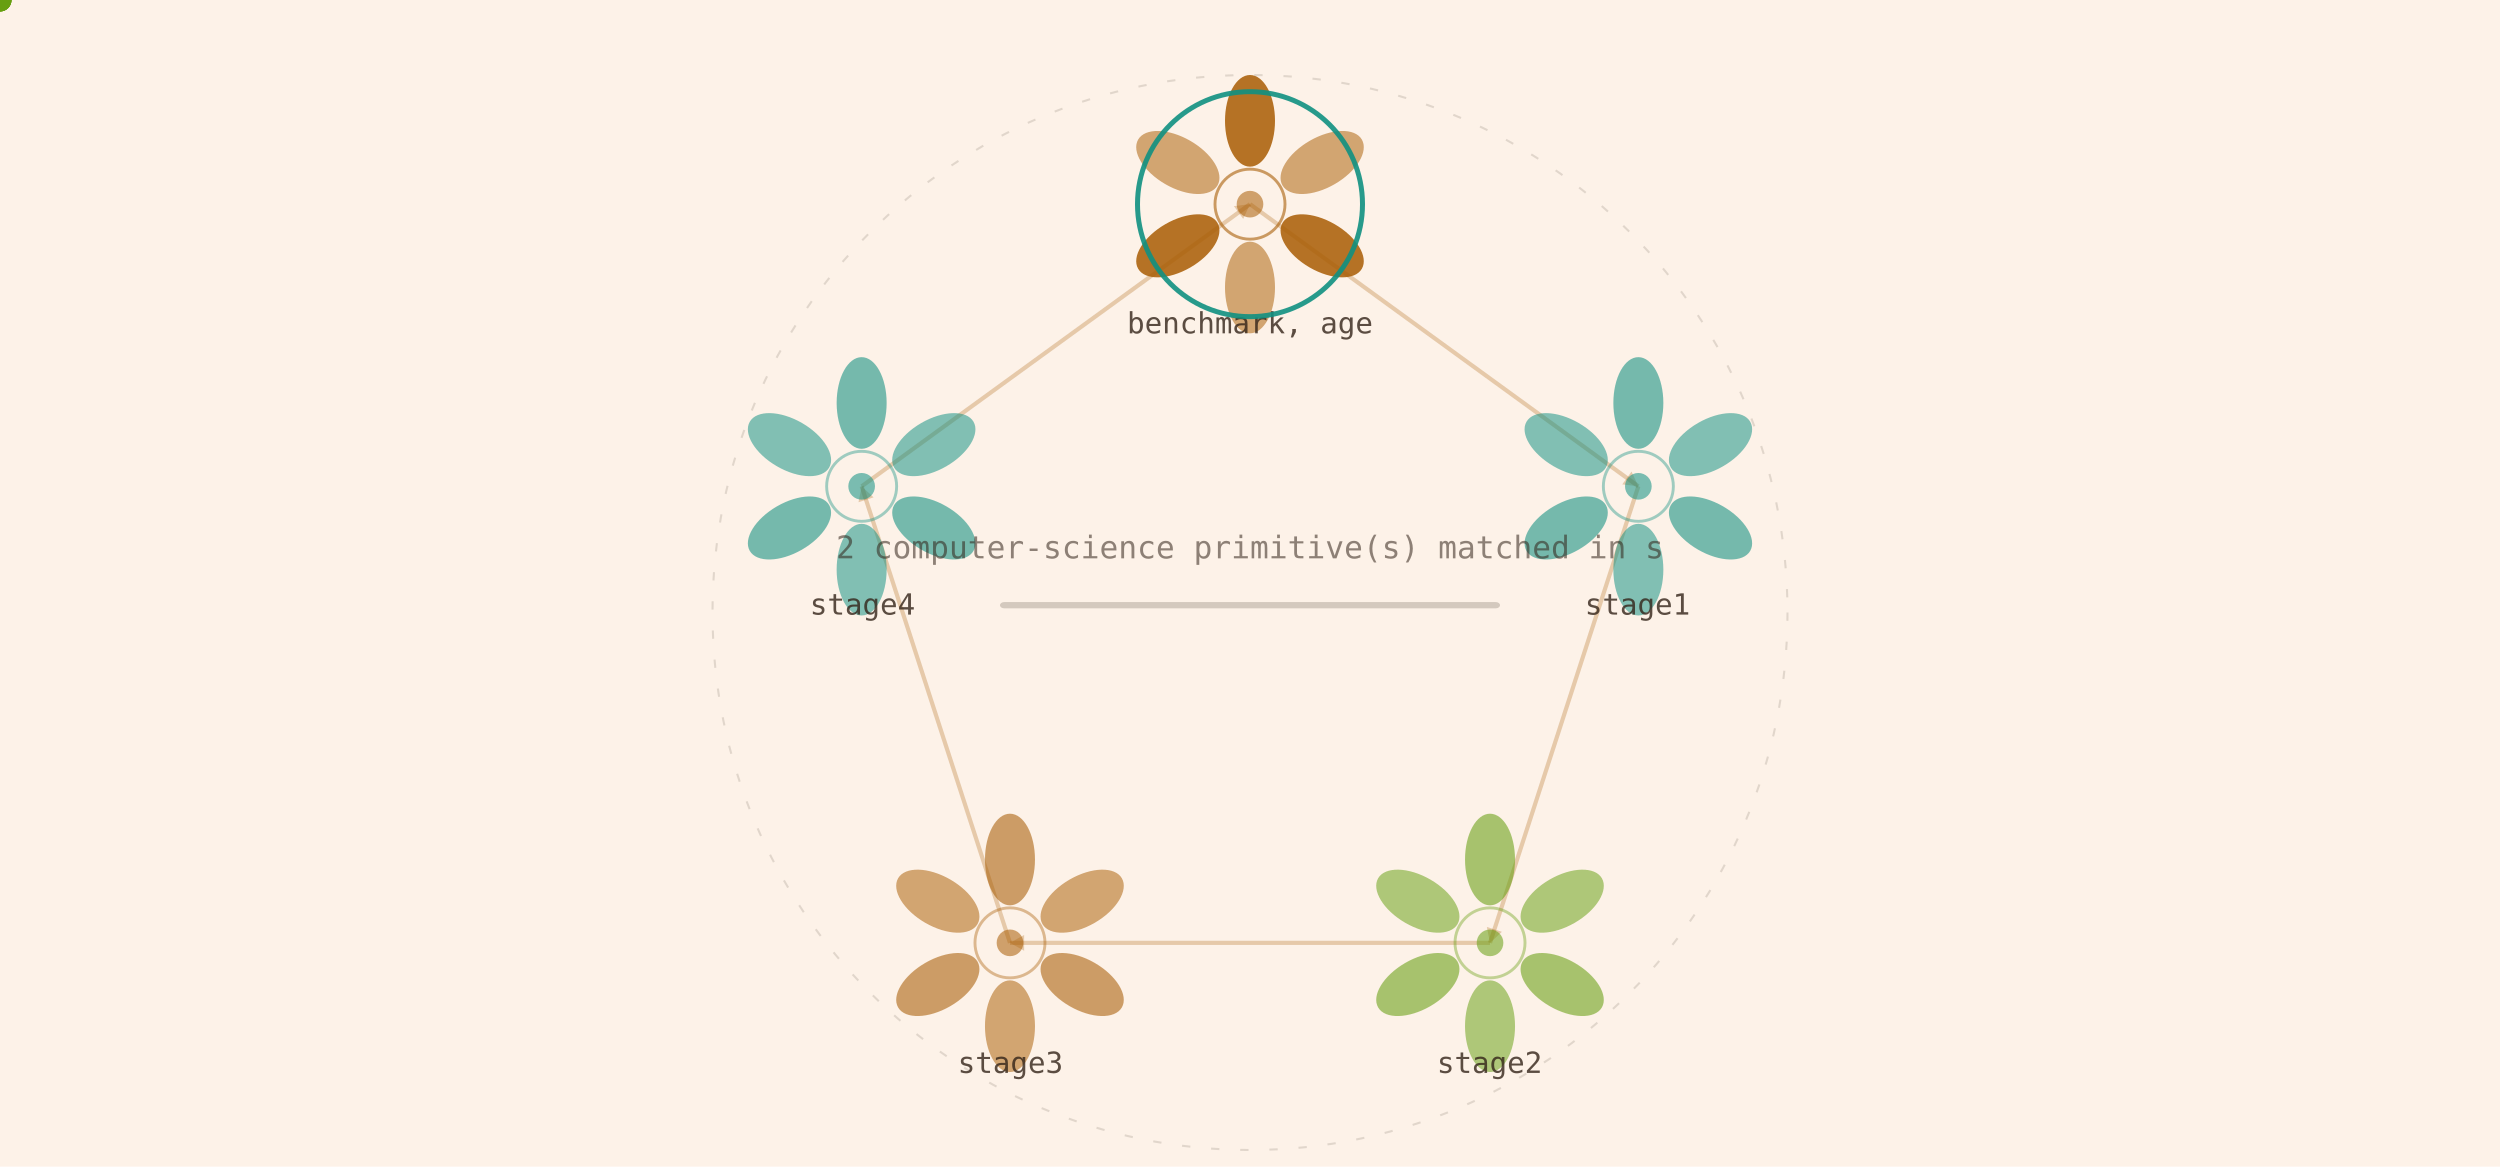
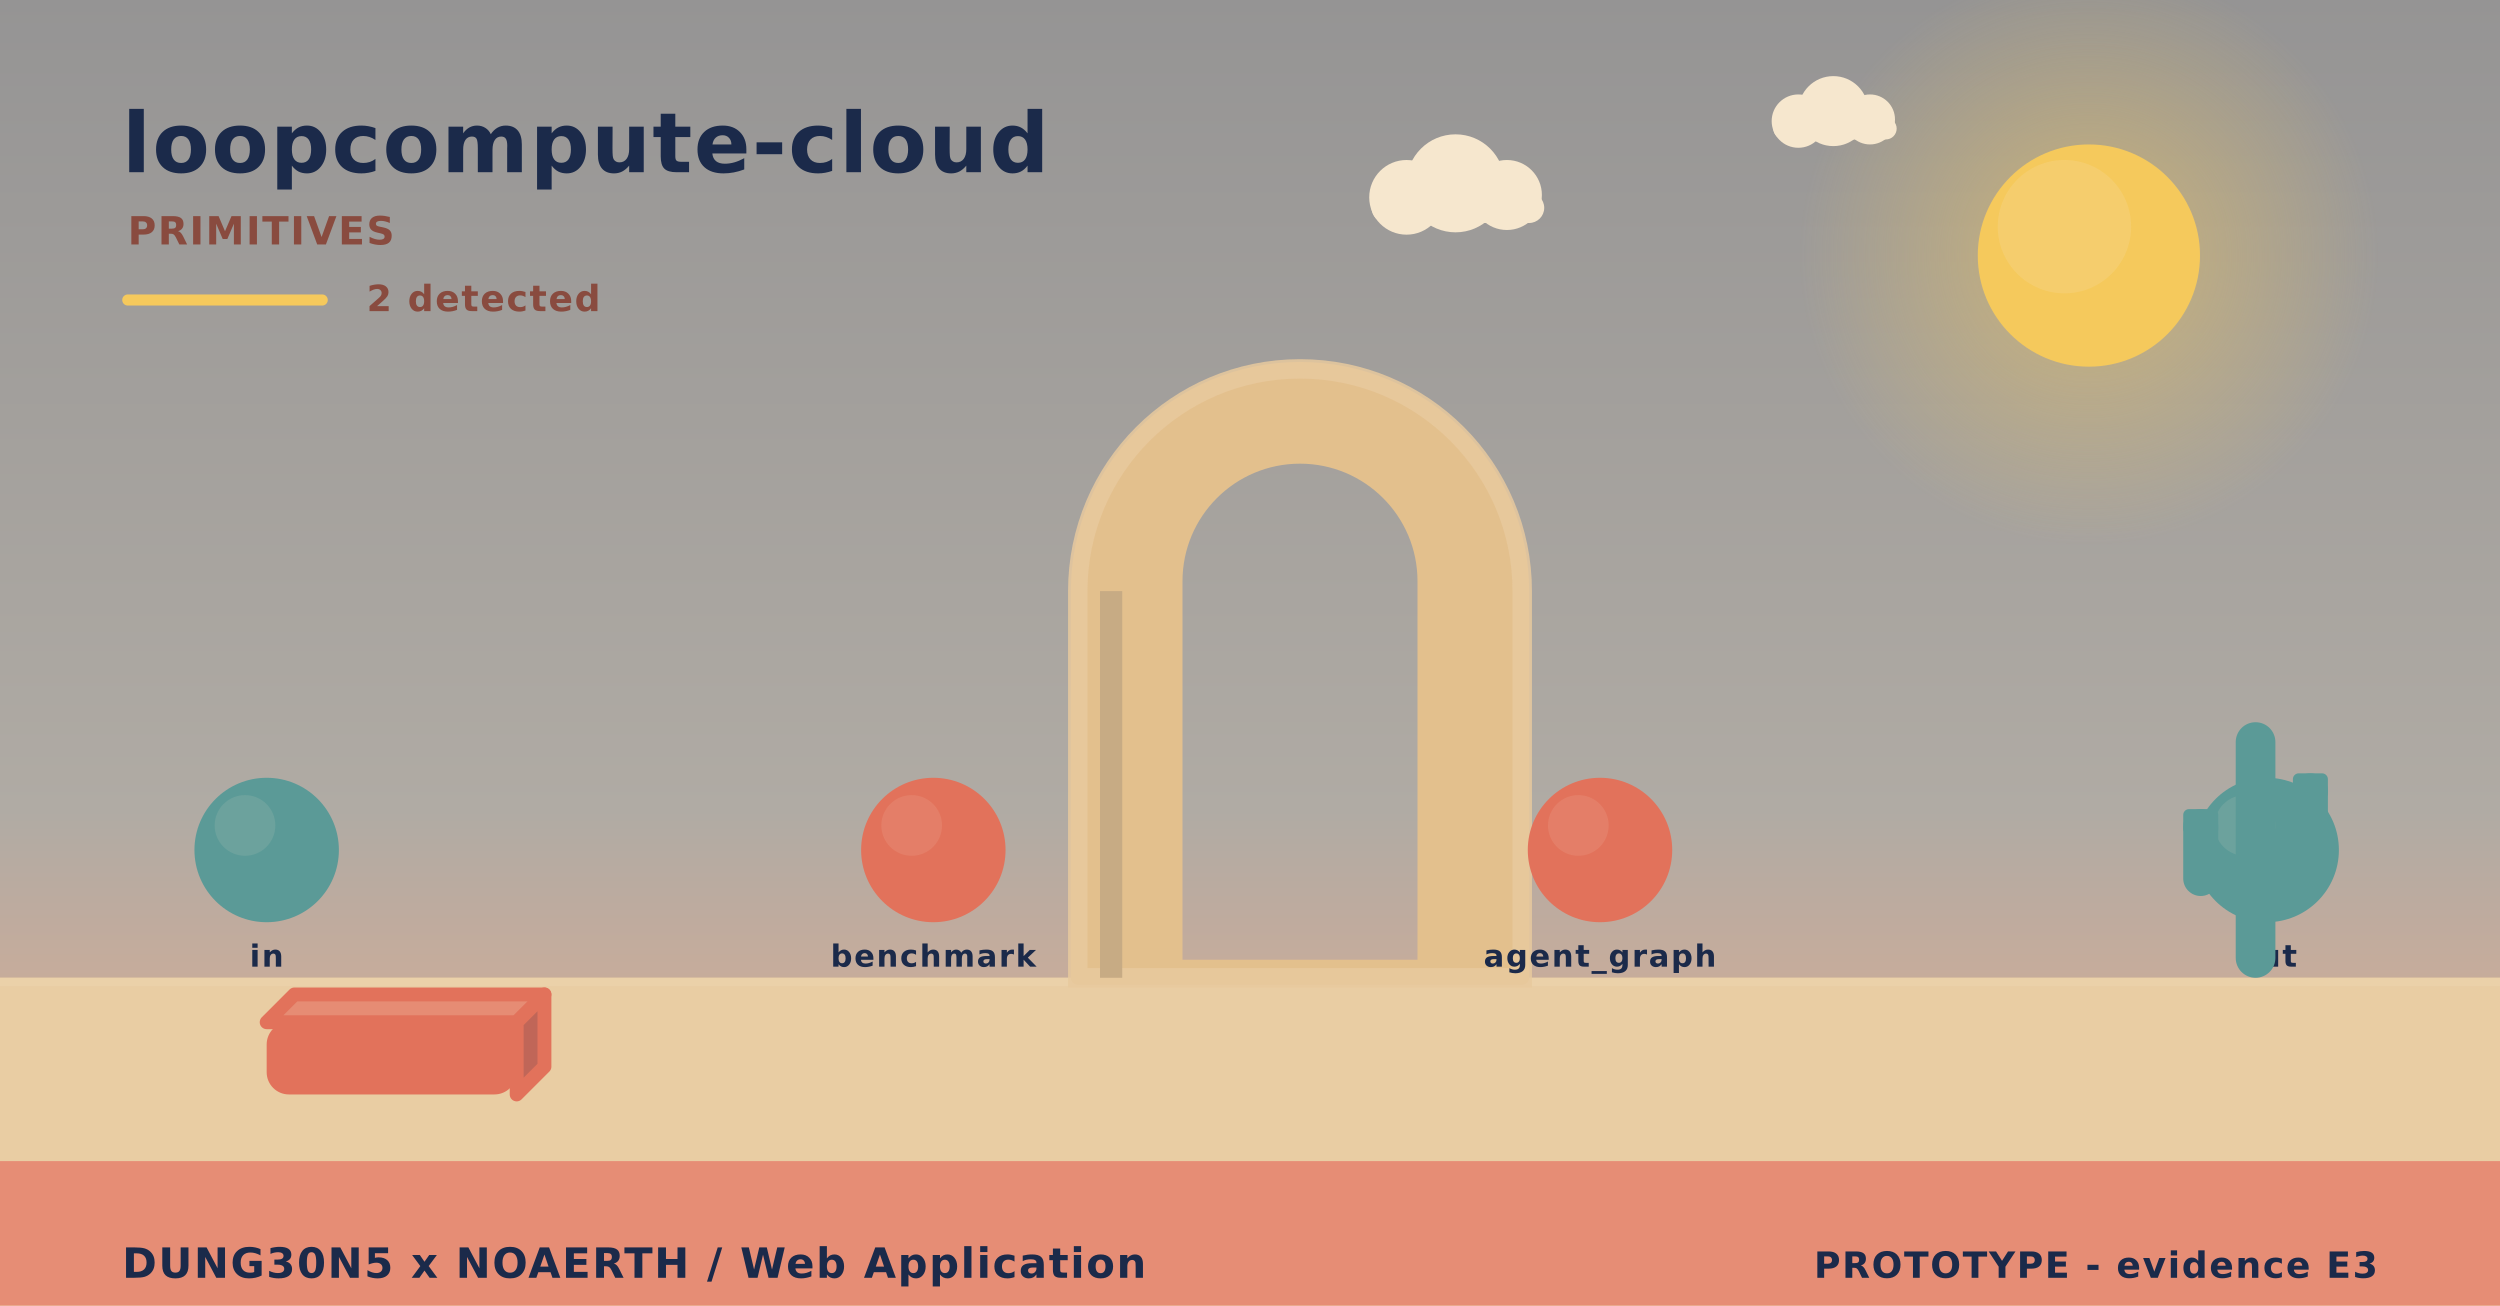
- <svg xmlns="http://www.w3.org/2000/svg" viewBox="0 0 1200 560" width="1200" height="560" role="img" aria-label="loopcompute-cloud state machine">
-   <rect width="1200" height="560" fill="#fdf2e8" />
-   <defs>
-     <linearGradient id="gs" x1="0" y1="0" x2="1" y2="1">
-       <stop offset="0%" stop-color="#a95d05" />
-       <stop offset="100%" stop-color="#109081" />
-     </linearGradient>
-   </defs>
-   <circle cx="600.00" cy="294.00" r="258.00" fill="none" stroke="rgba(50,36,24,0.140)" stroke-width="1.00" opacity="1.00" stroke-dasharray="4 10" />
-   <line x1="600.00" y1="98.00" x2="786.41" y2="233.43" stroke="rgba(169,93,5,0.500)" stroke-width="2.00" opacity="0.55" />
-   <polygon points="786.41,233.43 783.14,226.36 778.67,232.51" fill="rgba(169,93,5,0.500)" opacity="0.55" />
-   <g opacity="0.9">
-     <circle cx="0.00" cy="0.00" r="5.50" fill="#679f11" opacity="1.00" />
-     <animateTransform attributeName="transform" type="translate" values="600.00,98.00 786.41,233.43" dur="5.25s" begin="0.0s" repeatCount="indefinite" />
-     <animateTransform attributeName="transform" type="translate" values="786.41,233.43 600.00,98.00" dur="5.25s" begin="2.625s" repeatCount="indefinite" />
+ <svg xmlns="http://www.w3.org/2000/svg" width="900" height="470" viewBox="0 0 900 470" role="img" aria-label="loopcompute-cloud - how it behaves">
+   <linearGradient id="skys" x1="0" y1="0" x2="0" y2="1">
+     <stop offset="0" stop-color="#959494" />
+     <stop offset="0.62" stop-color="#b0aba4" />
+     <stop offset="1" stop-color="#f3ad8a" />
+   </linearGradient>
+   <rect width="900" height="470" fill="url(#skys)" />
+   <radialGradient id="suns">
+     <stop offset="0.35" stop-color="#f5c95c" stop-opacity="0.34" />
+     <stop offset="1" stop-color="#f5c95c" stop-opacity="0" />
+   </radialGradient>
+   <circle cx="752" cy="92" r="104" fill="url(#suns)" />
+   <circle cx="752" cy="92" r="40" fill="#f5c95c" />
+   <circle cx="743.2" cy="81.6" r="24" fill="#f5d27e" opacity="0.5" />
+   <g>
+     <circle cx="524" cy="66" r="17.64" fill="#f6e7ce" />
+     <circle cx="506.36" cy="71.04" r="13.44" fill="#f6e7ce" />
+     <circle cx="542.48" cy="70.2" r="12.6" fill="#f6e7ce" />
+     <rect x="493.76" y="69.36" width="62.16" height="10.92" rx="5.46" fill="#f6e7ce" />
+     <animateTransform attributeName="transform" type="translate" values="0 0;24 0;0 0" dur="36s" begin="0s" repeatCount="indefinite" />
  </g>
-   <line x1="786.41" y1="233.43" x2="715.21" y2="452.57" stroke="rgba(169,93,5,0.500)" stroke-width="2.00" opacity="0.55" />
-   <polygon points="715.21,452.57 720.92,447.27 713.69,444.93" fill="rgba(169,93,5,0.500)" opacity="0.55" />
-   <g opacity="0.9">
-     <circle cx="0.00" cy="0.00" r="5.50" fill="#679f11" opacity="1.00" />
-     <animateTransform attributeName="transform" type="translate" values="786.41,233.43 715.21,452.57" dur="5.25s" begin="1.05s" repeatCount="indefinite" />
-     <animateTransform attributeName="transform" type="translate" values="715.21,452.57 786.41,233.43" dur="5.25s" begin="3.675s" repeatCount="indefinite" />
+   <g>
+     <circle cx="660" cy="40" r="12.6" fill="#f6e7ce" />
+     <circle cx="647.4" cy="43.6" r="9.6" fill="#f6e7ce" />
+     <circle cx="673.2" cy="43" r="9" fill="#f6e7ce" />
+     <rect x="638.4" y="42.4" width="44.4" height="7.8" rx="3.9" fill="#f6e7ce" />
+     <animateTransform attributeName="transform" type="translate" values="0 0;-18 0;0 0" dur="46s" begin="3s" repeatCount="indefinite" />
  </g>
-   <line x1="715.21" y1="452.57" x2="484.79" y2="452.57" stroke="rgba(169,93,5,0.500)" stroke-width="2.00" opacity="0.55" />
-   <polygon points="484.79,452.57 491.59,456.37 491.59,448.77" fill="rgba(169,93,5,0.500)" opacity="0.55" />
-   <g opacity="0.9">
-     <circle cx="0.00" cy="0.00" r="5.50" fill="#679f11" opacity="1.00" />
-     <animateTransform attributeName="transform" type="translate" values="715.21,452.57 484.79,452.57" dur="5.25s" begin="2.1s" repeatCount="indefinite" />
-     <animateTransform attributeName="transform" type="translate" values="484.79,452.57 715.21,452.57" dur="5.25s" begin="4.725s" repeatCount="indefinite" />
+   <rect x="0" y="352" width="900" height="118" fill="#e9cda3" />
+   <rect x="0" y="352" width="900" height="3" fill="#ebd1a9" />
+   <text x="44" y="62" font-family="Verdana,DejaVu Sans,sans-serif" font-size="30" font-weight="700" letter-spacing="0.6" fill="#1b2a4a" text-anchor="start">loopcompute-cloud</text>
+   <text x="46" y="88" font-family="Verdana,DejaVu Sans,sans-serif" font-size="14" font-weight="700" letter-spacing="0.6" fill="#894b3f" text-anchor="start">PRIMITIVES</text>
+   <rect x="44" y="106" width="74" height="4" rx="2" fill="#f5c95c" />
+   <text x="132" y="112" font-family="Verdana,DejaVu Sans,sans-serif" font-size="13" font-weight="700" letter-spacing="0.6" fill="#894b3f" text-anchor="start">2 detected</text>
+   <path d="M388,352 L388,212.8 A80,80 0 0 1 548,212.8 L548,352 Z M423.2,348 L423.2,209.22 A44.8,44.8 0 0 1 512.8,209.22 L512.8,348 Z" fill="#e3c08d" fill-rule="evenodd" stroke="#e3c08d" stroke-width="5" stroke-linejoin="round" />
+   <path d="M388,352 L388,212.8 A80,80 0 0 1 548,212.8 L548,352 Z" fill="none" stroke="#e8c99d" stroke-width="7" stroke-linecap="round" opacity="0.85" />
+   <rect x="396" y="212.8" width="8" height="139.2" fill="#c7ab84" />
+   <circle cx="96" cy="306" r="26" fill="#5b9a97" />
+   <circle cx="88.2" cy="297.16" r="10.92" fill="#7aa9a2" opacity="0.55" />
+   <text x="96" y="348" font-family="Verdana,DejaVu Sans,sans-serif" font-size="11" font-weight="700" letter-spacing="0.6" fill="#1b2a4a" text-anchor="middle">in</text>
+   <g>
+     <circle cx="336" cy="306" r="26" fill="#e2725b" />
+     <circle cx="328.2" cy="297.16" r="10.92" fill="#e68972" opacity="0.55" />
+     <animate attributeName="opacity" values="0.8;1;0.8" dur="4.6s" begin="0s" repeatCount="indefinite" />
  </g>
-   <line x1="484.79" y1="452.57" x2="413.59" y2="233.43" stroke="rgba(169,93,5,0.500)" stroke-width="2.00" opacity="0.55" />
-   <polygon points="413.59,233.43 412.08,241.07 419.31,238.73" fill="rgba(169,93,5,0.500)" opacity="0.55" />
-   <g opacity="0.9">
-     <circle cx="0.00" cy="0.00" r="5.50" fill="#679f11" opacity="1.00" />
-     <animateTransform attributeName="transform" type="translate" values="484.79,452.57 413.59,233.43" dur="5.25s" begin="3.15s" repeatCount="indefinite" />
-     <animateTransform attributeName="transform" type="translate" values="413.59,233.43 484.79,452.57" dur="5.25s" begin="5.775s" repeatCount="indefinite" />
+   <text x="336" y="348" font-family="Verdana,DejaVu Sans,sans-serif" font-size="11" font-weight="700" letter-spacing="0.6" fill="#1b2a4a" text-anchor="middle">benchmark</text>
+   <g>
+     <circle cx="576" cy="306" r="26" fill="#e2725b" />
+     <circle cx="568.2" cy="297.16" r="10.92" fill="#e68972" opacity="0.55" />
+     <animate attributeName="opacity" values="0.8;1;0.8" dur="5.2s" begin="0s" repeatCount="indefinite" />
  </g>
-   <line x1="413.59" y1="233.43" x2="600.00" y2="98.00" stroke="rgba(169,93,5,0.500)" stroke-width="2.00" opacity="0.55" />
-   <polygon points="600.00,98.00 592.27,98.92 596.73,105.07" fill="rgba(169,93,5,0.500)" opacity="0.55" />
-   <g opacity="0.9">
-     <circle cx="0.00" cy="0.00" r="5.50" fill="#679f11" opacity="1.00" />
-     <animateTransform attributeName="transform" type="translate" values="413.59,233.43 600.00,98.00" dur="5.25s" begin="4.2s" repeatCount="indefinite" />
-     <animateTransform attributeName="transform" type="translate" values="600.00,98.00 413.59,233.43" dur="5.25s" begin="6.825s" repeatCount="indefinite" />
-   </g>
-   <ellipse cx="600.00" cy="58.00" rx="12.00" ry="22.00" fill="rgba(169,93,5,0.900)" opacity="0.95" transform="rotate(0.0 600.00 58.00)" />
-   <ellipse cx="634.64" cy="78.00" rx="12.00" ry="22.00" fill="rgba(169,93,5,0.550)" opacity="0.95" transform="rotate(60.0 634.64 78.00)" />
-   <ellipse cx="634.64" cy="118.00" rx="12.00" ry="22.00" fill="rgba(169,93,5,0.900)" opacity="0.95" transform="rotate(120.0 634.64 118.00)" />
-   <ellipse cx="600.00" cy="138.00" rx="12.00" ry="22.00" fill="rgba(169,93,5,0.550)" opacity="0.95" transform="rotate(180.0 600.00 138.00)" />
-   <ellipse cx="565.36" cy="118.00" rx="12.00" ry="22.00" fill="rgba(169,93,5,0.900)" opacity="0.95" transform="rotate(240.0 565.36 118.00)" />
-   <ellipse cx="565.36" cy="78.00" rx="12.00" ry="22.00" fill="rgba(169,93,5,0.550)" opacity="0.95" transform="rotate(300.0 565.36 78.00)" />
-   <circle cx="600.00" cy="98.00" r="16.80" fill="none" stroke="rgba(169,93,5,0.900)" stroke-width="1.40" opacity="0.66" />
-   <circle cx="600.00" cy="98.00" r="6.40" fill="rgba(169,93,5,0.550)" opacity="1.00" />
-   <text x="600" y="160" font-family="ui-monospace,Menlo,monospace" font-size="14" fill="rgba(50,36,24,0.800)" text-anchor="middle">benchmark, age</text>
-   <g>
-     <circle cx="600.00" cy="98.00" r="54.00" fill="none" stroke="#109081" stroke-width="2.40" opacity="0.90" />
-     <animate attributeName="opacity" values="0.25;1.0;0.25" dur="10.5s" begin="0.0s" repeatCount="indefinite" />
-   </g>
-   <ellipse cx="786.41" cy="193.43" rx="12.00" ry="22.00" fill="rgba(16,144,129,0.600)" opacity="0.95" transform="rotate(0.0 786.41 193.43)" />
-   <ellipse cx="821.05" cy="213.43" rx="12.00" ry="22.00" fill="rgba(16,144,129,0.550)" opacity="0.95" transform="rotate(60.0 821.05 213.43)" />
-   <ellipse cx="821.05" cy="253.43" rx="12.00" ry="22.00" fill="rgba(16,144,129,0.600)" opacity="0.95" transform="rotate(120.0 821.05 253.43)" />
-   <ellipse cx="786.41" cy="273.43" rx="12.00" ry="22.00" fill="rgba(16,144,129,0.550)" opacity="0.95" transform="rotate(180.0 786.41 273.43)" />
-   <ellipse cx="751.77" cy="253.43" rx="12.00" ry="22.00" fill="rgba(16,144,129,0.600)" opacity="0.95" transform="rotate(240.0 751.77 253.43)" />
-   <ellipse cx="751.77" cy="213.43" rx="12.00" ry="22.00" fill="rgba(16,144,129,0.550)" opacity="0.95" transform="rotate(300.0 751.77 213.43)" />
-   <circle cx="786.41" cy="233.43" r="16.80" fill="none" stroke="rgba(16,144,129,0.600)" stroke-width="1.40" opacity="0.66" />
-   <circle cx="786.41" cy="233.43" r="6.40" fill="rgba(16,144,129,0.550)" opacity="1.00" />
-   <text x="786" y="295" font-family="ui-monospace,Menlo,monospace" font-size="14" fill="rgba(50,36,24,0.800)" text-anchor="middle">stage1</text>
-   <ellipse cx="715.21" cy="412.57" rx="12.00" ry="22.00" fill="rgba(103,159,17,0.600)" opacity="0.95" transform="rotate(0.0 715.21 412.57)" />
-   <ellipse cx="749.85" cy="432.57" rx="12.00" ry="22.00" fill="rgba(103,159,17,0.550)" opacity="0.95" transform="rotate(60.0 749.85 432.57)" />
-   <ellipse cx="749.85" cy="472.57" rx="12.00" ry="22.00" fill="rgba(103,159,17,0.600)" opacity="0.95" transform="rotate(120.0 749.85 472.57)" />
-   <ellipse cx="715.21" cy="492.57" rx="12.00" ry="22.00" fill="rgba(103,159,17,0.550)" opacity="0.95" transform="rotate(180.0 715.21 492.57)" />
-   <ellipse cx="680.56" cy="472.57" rx="12.00" ry="22.00" fill="rgba(103,159,17,0.600)" opacity="0.95" transform="rotate(240.0 680.56 472.57)" />
-   <ellipse cx="680.56" cy="432.57" rx="12.00" ry="22.00" fill="rgba(103,159,17,0.550)" opacity="0.95" transform="rotate(300.0 680.56 432.57)" />
-   <circle cx="715.21" cy="452.57" r="16.80" fill="none" stroke="rgba(103,159,17,0.600)" stroke-width="1.40" opacity="0.66" />
-   <circle cx="715.21" cy="452.57" r="6.40" fill="rgba(103,159,17,0.550)" opacity="1.00" />
-   <text x="715" y="515" font-family="ui-monospace,Menlo,monospace" font-size="14" fill="rgba(50,36,24,0.800)" text-anchor="middle">stage2</text>
-   <ellipse cx="484.79" cy="412.57" rx="12.00" ry="22.00" fill="rgba(169,93,5,0.600)" opacity="0.95" transform="rotate(0.0 484.79 412.57)" />
-   <ellipse cx="519.44" cy="432.57" rx="12.00" ry="22.00" fill="rgba(169,93,5,0.550)" opacity="0.95" transform="rotate(60.0 519.44 432.57)" />
-   <ellipse cx="519.44" cy="472.57" rx="12.00" ry="22.00" fill="rgba(169,93,5,0.600)" opacity="0.95" transform="rotate(120.0 519.44 472.57)" />
-   <ellipse cx="484.79" cy="492.57" rx="12.00" ry="22.00" fill="rgba(169,93,5,0.550)" opacity="0.95" transform="rotate(180.0 484.79 492.57)" />
-   <ellipse cx="450.15" cy="472.57" rx="12.00" ry="22.00" fill="rgba(169,93,5,0.600)" opacity="0.95" transform="rotate(240.0 450.15 472.57)" />
-   <ellipse cx="450.15" cy="432.57" rx="12.00" ry="22.00" fill="rgba(169,93,5,0.550)" opacity="0.95" transform="rotate(300.0 450.15 432.57)" />
-   <circle cx="484.79" cy="452.57" r="16.80" fill="none" stroke="rgba(169,93,5,0.600)" stroke-width="1.40" opacity="0.66" />
-   <circle cx="484.79" cy="452.57" r="6.40" fill="rgba(169,93,5,0.550)" opacity="1.00" />
-   <text x="485" y="515" font-family="ui-monospace,Menlo,monospace" font-size="14" fill="rgba(50,36,24,0.800)" text-anchor="middle">stage3</text>
-   <ellipse cx="413.59" cy="193.43" rx="12.00" ry="22.00" fill="rgba(16,144,129,0.600)" opacity="0.95" transform="rotate(0.0 413.59 193.43)" />
-   <ellipse cx="448.23" cy="213.43" rx="12.00" ry="22.00" fill="rgba(16,144,129,0.550)" opacity="0.95" transform="rotate(60.0 448.23 213.43)" />
-   <ellipse cx="448.23" cy="253.43" rx="12.00" ry="22.00" fill="rgba(16,144,129,0.600)" opacity="0.95" transform="rotate(120.0 448.23 253.43)" />
-   <ellipse cx="413.59" cy="273.43" rx="12.00" ry="22.00" fill="rgba(16,144,129,0.550)" opacity="0.95" transform="rotate(180.0 413.59 273.43)" />
-   <ellipse cx="378.95" cy="253.43" rx="12.00" ry="22.00" fill="rgba(16,144,129,0.600)" opacity="0.95" transform="rotate(240.0 378.95 253.43)" />
-   <ellipse cx="378.95" cy="213.43" rx="12.00" ry="22.00" fill="rgba(16,144,129,0.550)" opacity="0.95" transform="rotate(300.0 378.95 213.43)" />
-   <circle cx="413.59" cy="233.43" r="16.80" fill="none" stroke="rgba(16,144,129,0.600)" stroke-width="1.40" opacity="0.66" />
-   <circle cx="413.59" cy="233.43" r="6.40" fill="rgba(16,144,129,0.550)" opacity="1.00" />
-   <text x="414" y="295" font-family="ui-monospace,Menlo,monospace" font-size="14" fill="rgba(50,36,24,0.800)" text-anchor="middle">stage4</text>
-   <rect x="480.00" y="289.00" width="240.00" height="3.00" rx="2.00" fill="rgba(50,36,24,0.200)" opacity="1.00" />
-   <text x="600" y="268" font-family="ui-monospace,Menlo,monospace" font-size="15" fill="rgba(50,36,24,0.550)" text-anchor="middle">2 computer-science primitive(s) matched in s</text>
+   <text x="576" y="348" font-family="Verdana,DejaVu Sans,sans-serif" font-size="11" font-weight="700" letter-spacing="0.6" fill="#1b2a4a" text-anchor="middle">agent_graph</text>
+   <circle cx="816" cy="306" r="26" fill="#5b9a97" />
+   <circle cx="808.2" cy="297.16" r="10.92" fill="#7aa9a2" opacity="0.55" />
+   <text x="816" y="348" font-family="Verdana,DejaVu Sans,sans-serif" font-size="11" font-weight="700" letter-spacing="0.6" fill="#1b2a4a" text-anchor="middle">out</text>
+   <path d="M96,368 L186,368 L196,358 L106,358 Z" fill="#e68c74" stroke="#e2725b" stroke-width="5" stroke-linejoin="round" />
+   <path d="M186,368 L196,358 L196,384 L186,394 Z" fill="#c06658" stroke="#e2725b" stroke-width="5" stroke-linejoin="round" />
+   <rect x="96" y="368" width="90" height="26" rx="8" fill="#e2725b" />
+   <rect x="804.86" y="260" width="14.28" height="92" rx="7.14" fill="#5b9a97" />
+   <rect x="785.96" y="291.28" width="12.6" height="31.28" rx="6.3" fill="#5b9a97" />
+   <rect x="785.96" y="291.28" width="12.6" height="9.2" rx="2.1" fill="#5b9a97" />
+   <rect x="825.44" y="278.4" width="12.6" height="31.28" rx="6.3" fill="#5b9a97" />
+   <rect x="825.44" y="278.4" width="12.6" height="9.2" rx="2.1" fill="#5b9a97" />
+   <rect x="0" y="418" width="900" height="52" rx="0" fill="#e68972" opacity="0.94" />
+   <text x="44" y="460" font-family="Verdana,DejaVu Sans,sans-serif" font-size="15" font-weight="700" letter-spacing="0.6" fill="#1b2a4a" text-anchor="start">DUNG30N5 x NOAERTH  /  Web Application</text>
+   <text x="856" y="460" font-family="Verdana,DejaVu Sans,sans-serif" font-size="13" font-weight="700" letter-spacing="0.6" fill="#1b2a4a" text-anchor="end">PROTOTYPE  -  evidence E3</text>
</svg>
